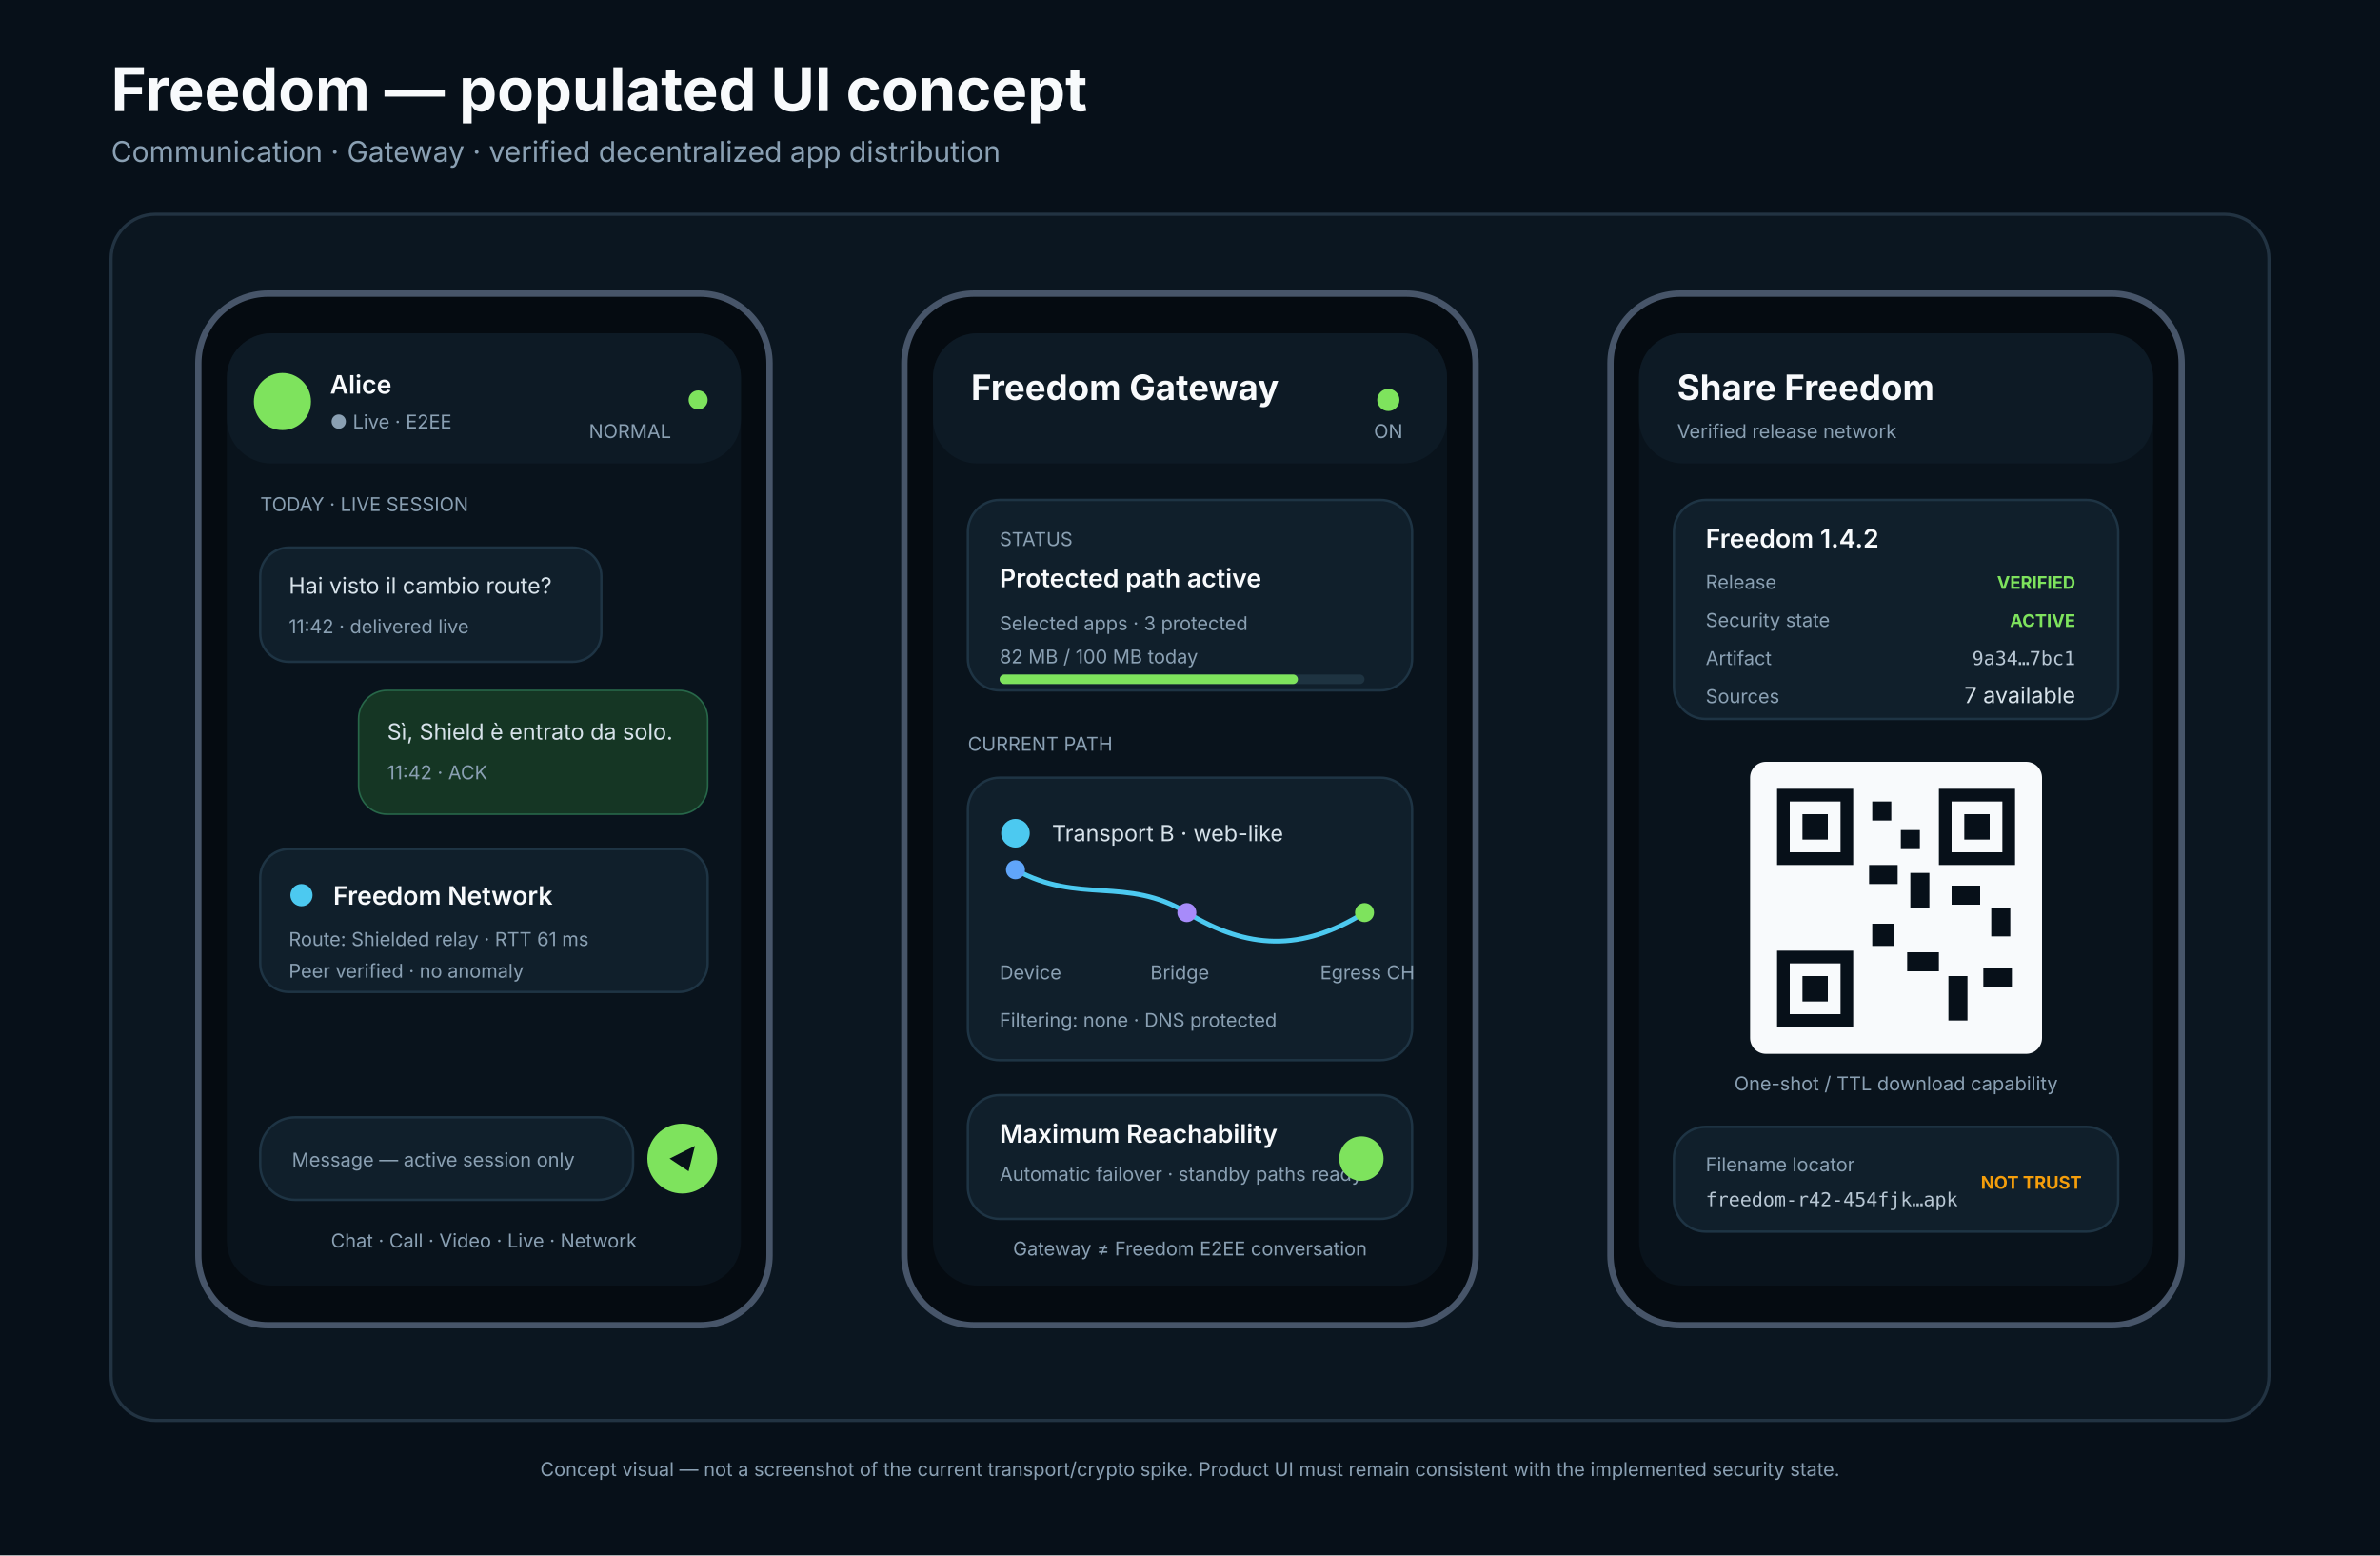
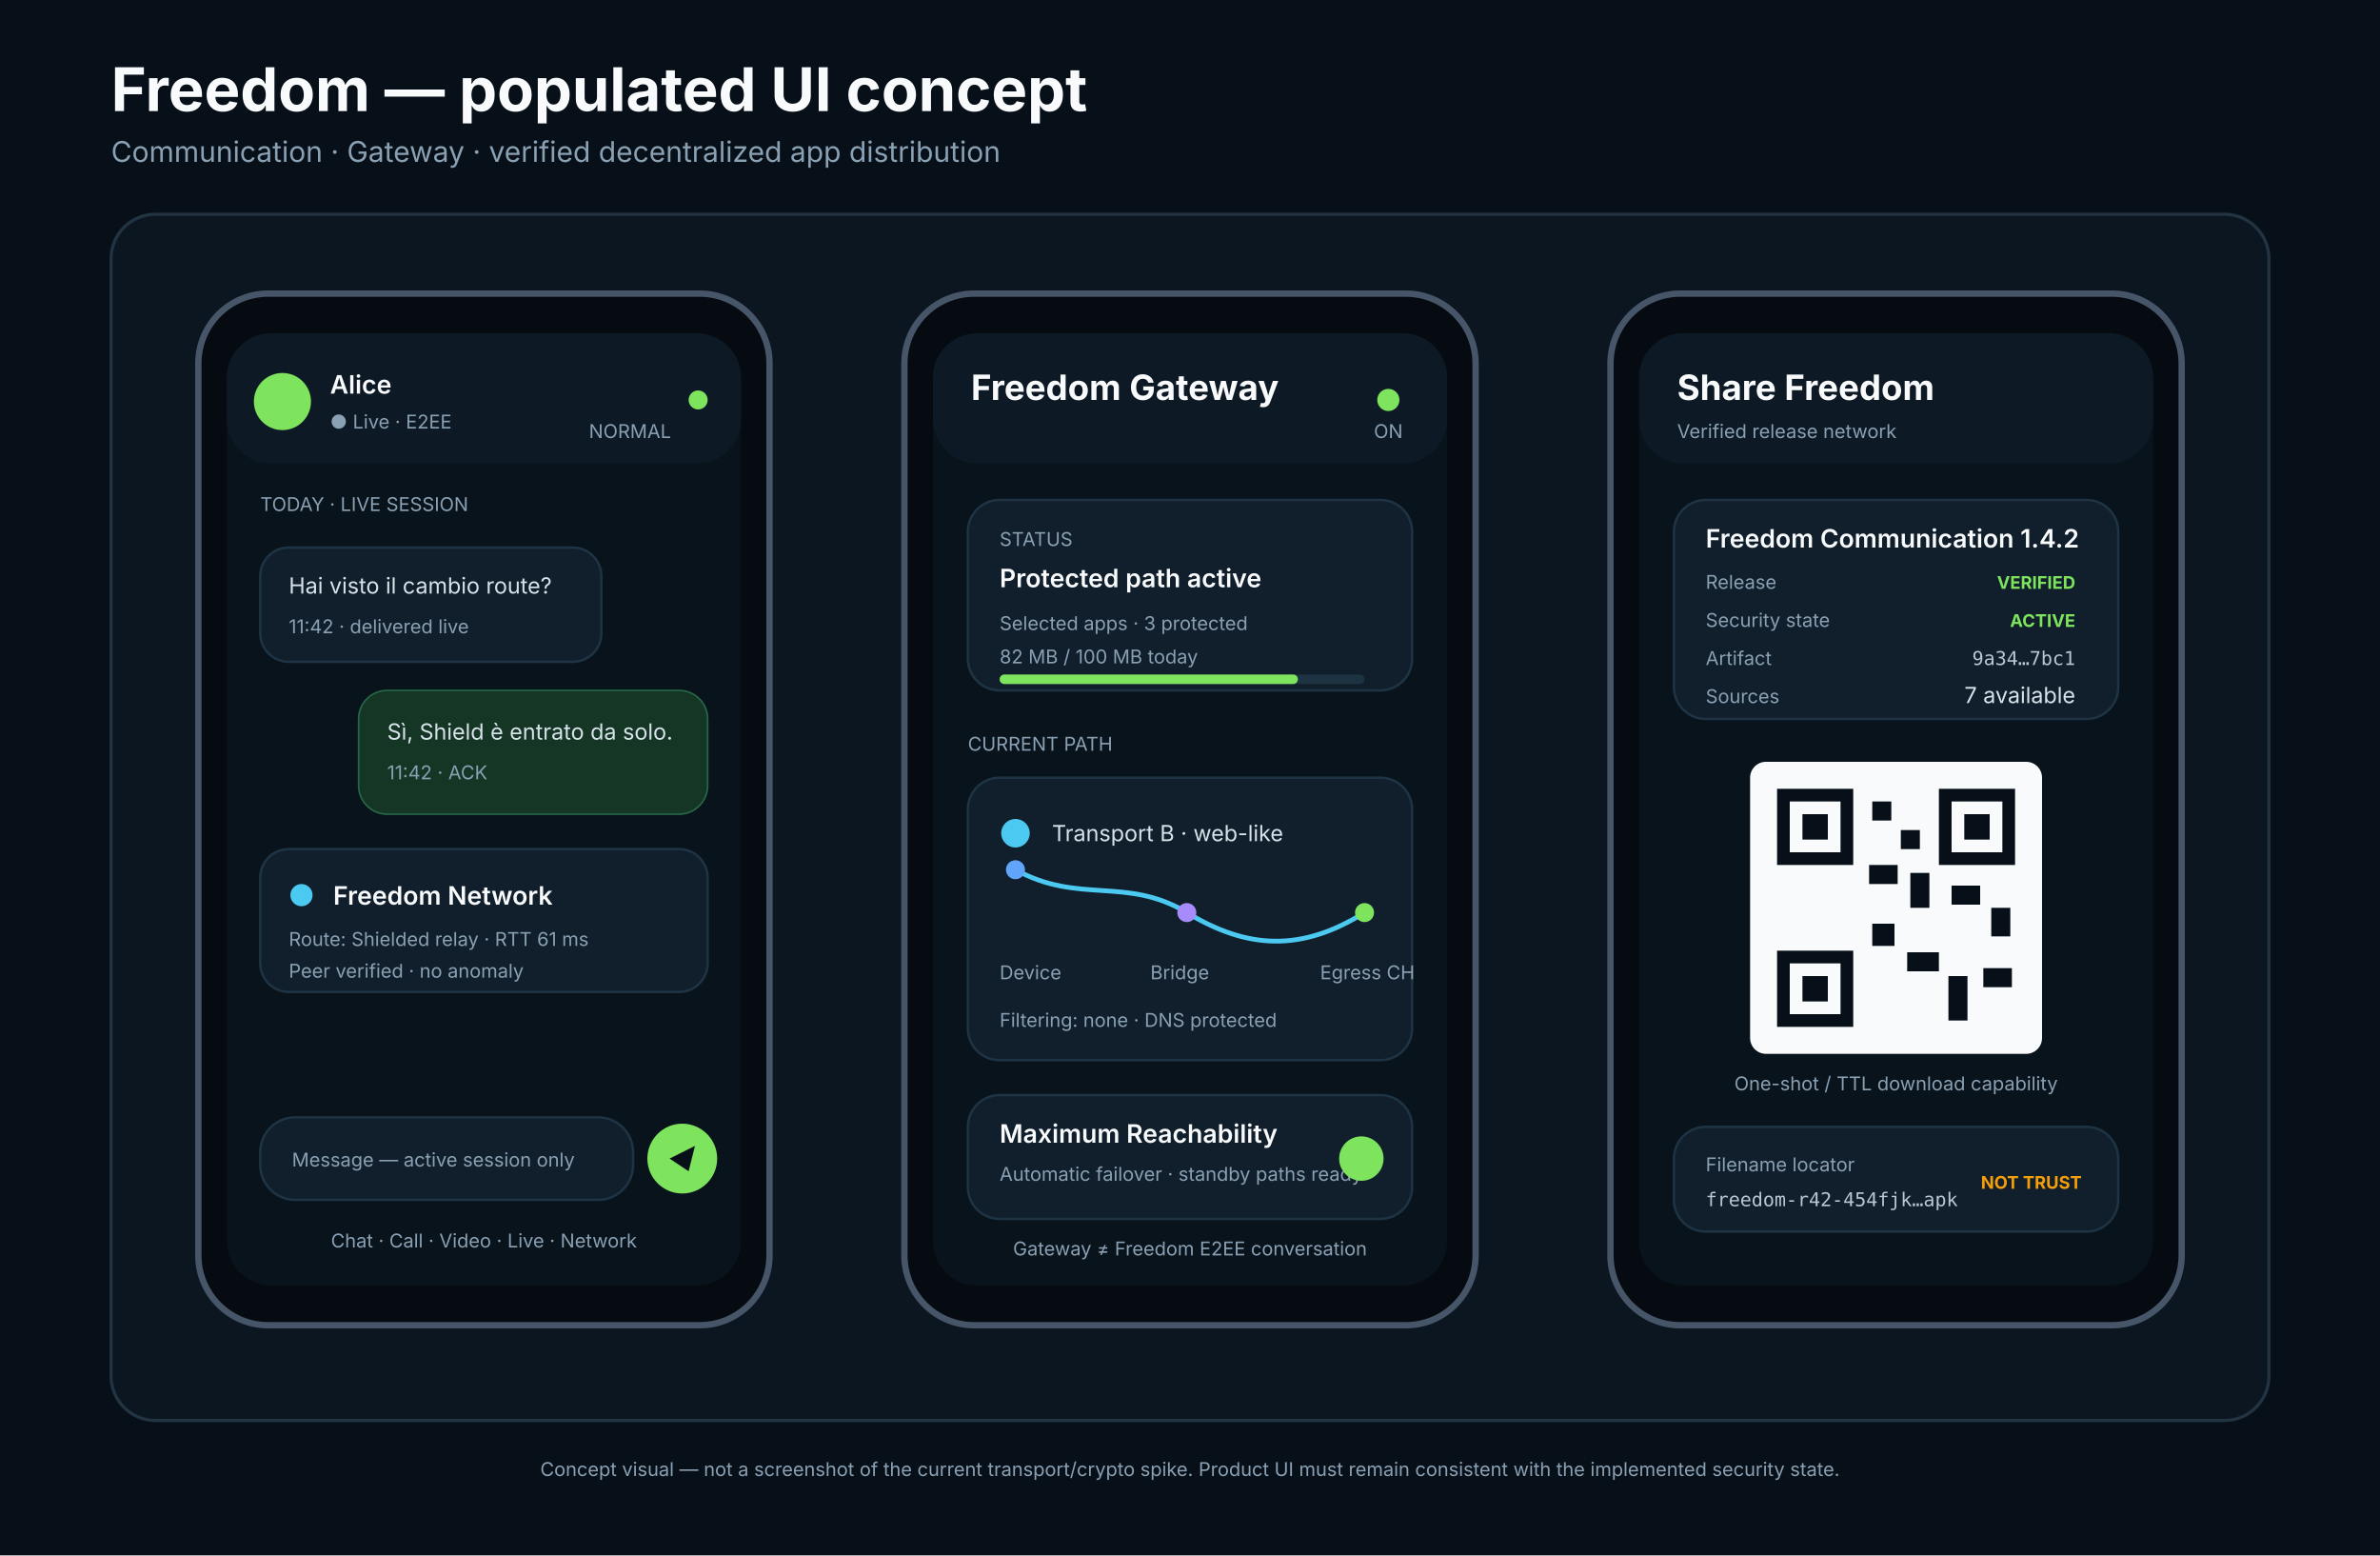
<svg xmlns="http://www.w3.org/2000/svg" width="1500" height="980" viewBox="0 0 1500 980" role="img" aria-labelledby="title desc">
  <defs>
    <style>
      .bg{fill:#071019}.panel{fill:#0b1620;stroke:#223342;stroke-width:2}.phone{fill:#050b11;stroke:#475569;stroke-width:4}.screen{fill:#09131c}.top{fill:#0d1a25}.card{fill:#101f2b;stroke:#1e3444;stroke-width:1.5}.green{fill:#7ee35d}.cyan{fill:#4cc9f0}.blue{fill:#60a5fa}.orange{fill:#f59e0b}.purple{fill:#a78bfa}.red{fill:#fb7185}.muted{fill:#8aa0b3}.white{fill:#f8fafc}.title{font:700 38px -apple-system,BlinkMacSystemFont,"Segoe UI",sans-serif;fill:#f8fafc}.subtitle{font:400 18px -apple-system,BlinkMacSystemFont,"Segoe UI",sans-serif;fill:#8aa0b3}.h1{font:700 22px -apple-system,BlinkMacSystemFont,"Segoe UI",sans-serif;fill:#f8fafc}.h2{font:600 16px -apple-system,BlinkMacSystemFont,"Segoe UI",sans-serif;fill:#f8fafc}.txt{font:400 14px -apple-system,BlinkMacSystemFont,"Segoe UI",sans-serif;fill:#d7e2ea}.tiny{font:400 12px -apple-system,BlinkMacSystemFont,"Segoe UI",sans-serif;fill:#8aa0b3}.badge{font:700 11px -apple-system,BlinkMacSystemFont,"Segoe UI",sans-serif}.mono{font:500 12px ui-monospace,SFMono-Regular,Menlo,monospace;fill:#b8c7d4}.line{stroke:#294253;stroke-width:1.5}.route{stroke:#4cc9f0;stroke-width:3;fill:none}.route2{stroke:#a78bfa;stroke-width:3;fill:none;stroke-dasharray:7 5}
    </style>
  </defs>
  <rect class="bg" width="1500" height="980" />
  <text class="title" x="70" y="70">Freedom — populated UI concept</text>
  <text class="subtitle" x="70" y="102">Communication · Gateway · verified decentralized app distribution</text>
  <rect class="panel" x="70" y="135" width="1360" height="760" rx="28" />
  <rect class="phone" x="125" y="185" width="360" height="650" rx="44" />
  <rect class="screen" x="143" y="210" width="324" height="600" rx="28" />
  <rect class="top" x="143" y="210" width="324" height="82" rx="28" />
  <circle class="green" cx="178" cy="253" r="18" />
  <text class="h2" x="208" y="248">Alice</text>
  <text class="tiny" x="208" y="270">● Live · E2EE</text>
  <circle class="green" cx="440" cy="252" r="6" />
  <text class="tiny" x="423" y="276" text-anchor="end">NORMAL</text>
  <text class="tiny" x="164" y="322">TODAY · LIVE SESSION</text>
  <rect class="card" x="164" y="345" width="215" height="72" rx="18" />
  <text class="txt" x="182" y="374">Hai visto il cambio route?</text>
  <text class="tiny" x="182" y="399">11:42 · delivered live</text>
  <rect x="226" y="435" width="220" height="78" rx="18" fill="#153624" stroke="#276749" />
  <text class="txt" x="244" y="466">Sì, Shield è entrato da solo.</text>
  <text class="tiny" x="244" y="491">11:42 · ACK</text>
  <rect class="card" x="164" y="535" width="282" height="90" rx="18" />
  <circle class="cyan" cx="190" cy="564" r="7" />
  <text class="h2" x="210" y="570">Freedom Network</text>
  <text class="tiny" x="182" y="596">Route: Shielded relay · RTT 61 ms</text>
  <text class="tiny" x="182" y="616">Peer verified · no anomaly</text>
  <rect class="card" x="164" y="704" width="235" height="52" rx="22" />
  <text class="tiny" x="184" y="735">Message — active session only</text>
  <circle class="green" cx="430" cy="730" r="22" />
  <path d="M422 730 L438 722 L434 738 Z" fill="#071019" />
  <text class="tiny" x="305" y="786" text-anchor="middle">Chat · Call · Video · Live · Network</text>
  <rect class="phone" x="570" y="185" width="360" height="650" rx="44" />
  <rect class="screen" x="588" y="210" width="324" height="600" rx="28" />
  <rect class="top" x="588" y="210" width="324" height="82" rx="28" />
  <text class="h1" x="612" y="252">Freedom Gateway</text>
  <circle class="green" cx="875" cy="252" r="7" />
  <text class="tiny" x="875" y="276" text-anchor="middle">ON</text>
  <rect class="card" x="610" y="315" width="280" height="120" rx="20" />
  <text class="tiny" x="630" y="344">STATUS</text>
  <text class="h2" x="630" y="370">Protected path active</text>
  <text class="tiny" x="630" y="397">Selected apps · 3 protected</text>
  <text class="tiny" x="630" y="418">82 MB / 100 MB today</text>
  <rect x="630" y="425" width="230" height="6" rx="3" fill="#1e3341" />
  <rect x="630" y="425" width="188" height="6" rx="3" class="green" />
  <text class="tiny" x="610" y="473">CURRENT PATH</text>
  <rect class="card" x="610" y="490" width="280" height="178" rx="20" />
  <circle class="cyan" cx="640" cy="525" r="9" />
  <text class="txt" x="663" y="530">Transport B · web-like</text>
  <path class="route" d="M640 548 C680 570 710 552 748 575 S820 600 860 575" />
  <circle class="blue" cx="640" cy="548" r="6" />
  <circle class="purple" cx="748" cy="575" r="6" />
  <circle class="green" cx="860" cy="575" r="6" />
  <text class="tiny" x="630" y="617">Device</text>
  <text class="tiny" x="725" y="617">Bridge</text>
  <text class="tiny" x="832" y="617">Egress CH</text>
  <text class="tiny" x="630" y="647">Filtering: none · DNS protected</text>
  <rect class="card" x="610" y="690" width="280" height="78" rx="20" />
  <text class="h2" x="630" y="720">Maximum Reachability</text>
  <text class="tiny" x="630" y="744">Automatic failover · standby paths ready</text>
  <circle class="green" cx="858" cy="730" r="14" />
  <text class="tiny" x="750" y="791" text-anchor="middle">Gateway ≠ Freedom E2EE conversation</text>
  <rect class="phone" x="1015" y="185" width="360" height="650" rx="44" />
  <rect class="screen" x="1033" y="210" width="324" height="600" rx="28" />
  <rect class="top" x="1033" y="210" width="324" height="82" rx="28" />
  <text class="h1" x="1057" y="252">Share Freedom</text>
  <text class="tiny" x="1057" y="276">Verified release network</text>
  <rect class="card" x="1055" y="315" width="280" height="138" rx="20" />
-   <text class="h2" x="1075" y="345">Freedom 1.4.2</text>
+   <text class="h2" x="1075" y="345">Freedom Communication 1.4.2</text>
  <text class="tiny" x="1075" y="371">Release</text>
  <text class="badge" x="1308" y="371" text-anchor="end" fill="#7ee35d">VERIFIED</text>
  <text class="tiny" x="1075" y="395">Security state</text>
  <text class="badge" x="1308" y="395" text-anchor="end" fill="#7ee35d">ACTIVE</text>
  <text class="tiny" x="1075" y="419">Artifact</text>
  <text class="mono" x="1308" y="419" text-anchor="end">9a34…7bc1</text>
  <text class="tiny" x="1075" y="443">Sources</text>
  <text class="txt" x="1308" y="443" text-anchor="end">7 available</text>
  <rect x="1103" y="480" width="184" height="184" rx="10" fill="#f8fafc" />
  <g fill="#071019">
    <rect x="1120" y="497" width="48" height="48" />
    <rect x="1128" y="505" width="32" height="32" fill="#f8fafc" />
    <rect x="1136" y="513" width="16" height="16" />
    <rect x="1222" y="497" width="48" height="48" />
    <rect x="1230" y="505" width="32" height="32" fill="#f8fafc" />
    <rect x="1238" y="513" width="16" height="16" />
    <rect x="1120" y="599" width="48" height="48" />
    <rect x="1128" y="607" width="32" height="32" fill="#f8fafc" />
    <rect x="1136" y="615" width="16" height="16" />
    <rect x="1180" y="505" width="12" height="12" />
    <rect x="1198" y="523" width="12" height="12" />
    <rect x="1178" y="545" width="18" height="12" />
    <rect x="1204" y="550" width="12" height="22" />
    <rect x="1230" y="558" width="18" height="12" />
    <rect x="1255" y="572" width="12" height="18" />
    <rect x="1180" y="582" width="14" height="14" />
    <rect x="1202" y="600" width="20" height="12" />
    <rect x="1228" y="615" width="12" height="28" />
    <rect x="1250" y="610" width="18" height="12" />
  </g>
  <text class="tiny" x="1195" y="687" text-anchor="middle">One-shot / TTL download capability</text>
  <rect class="card" x="1055" y="710" width="280" height="66" rx="20" />
  <text class="tiny" x="1075" y="738">Filename locator</text>
  <text class="mono" x="1075" y="760">freedom-r42-454fjk…apk</text>
  <text class="badge" x="1312" y="749" text-anchor="end" fill="#f59e0b">NOT TRUST</text>
  <text class="tiny" x="750" y="930" text-anchor="middle">Concept visual — not a screenshot of the current transport/crypto spike. Product UI must remain consistent with the implemented security state.</text>
</svg>
